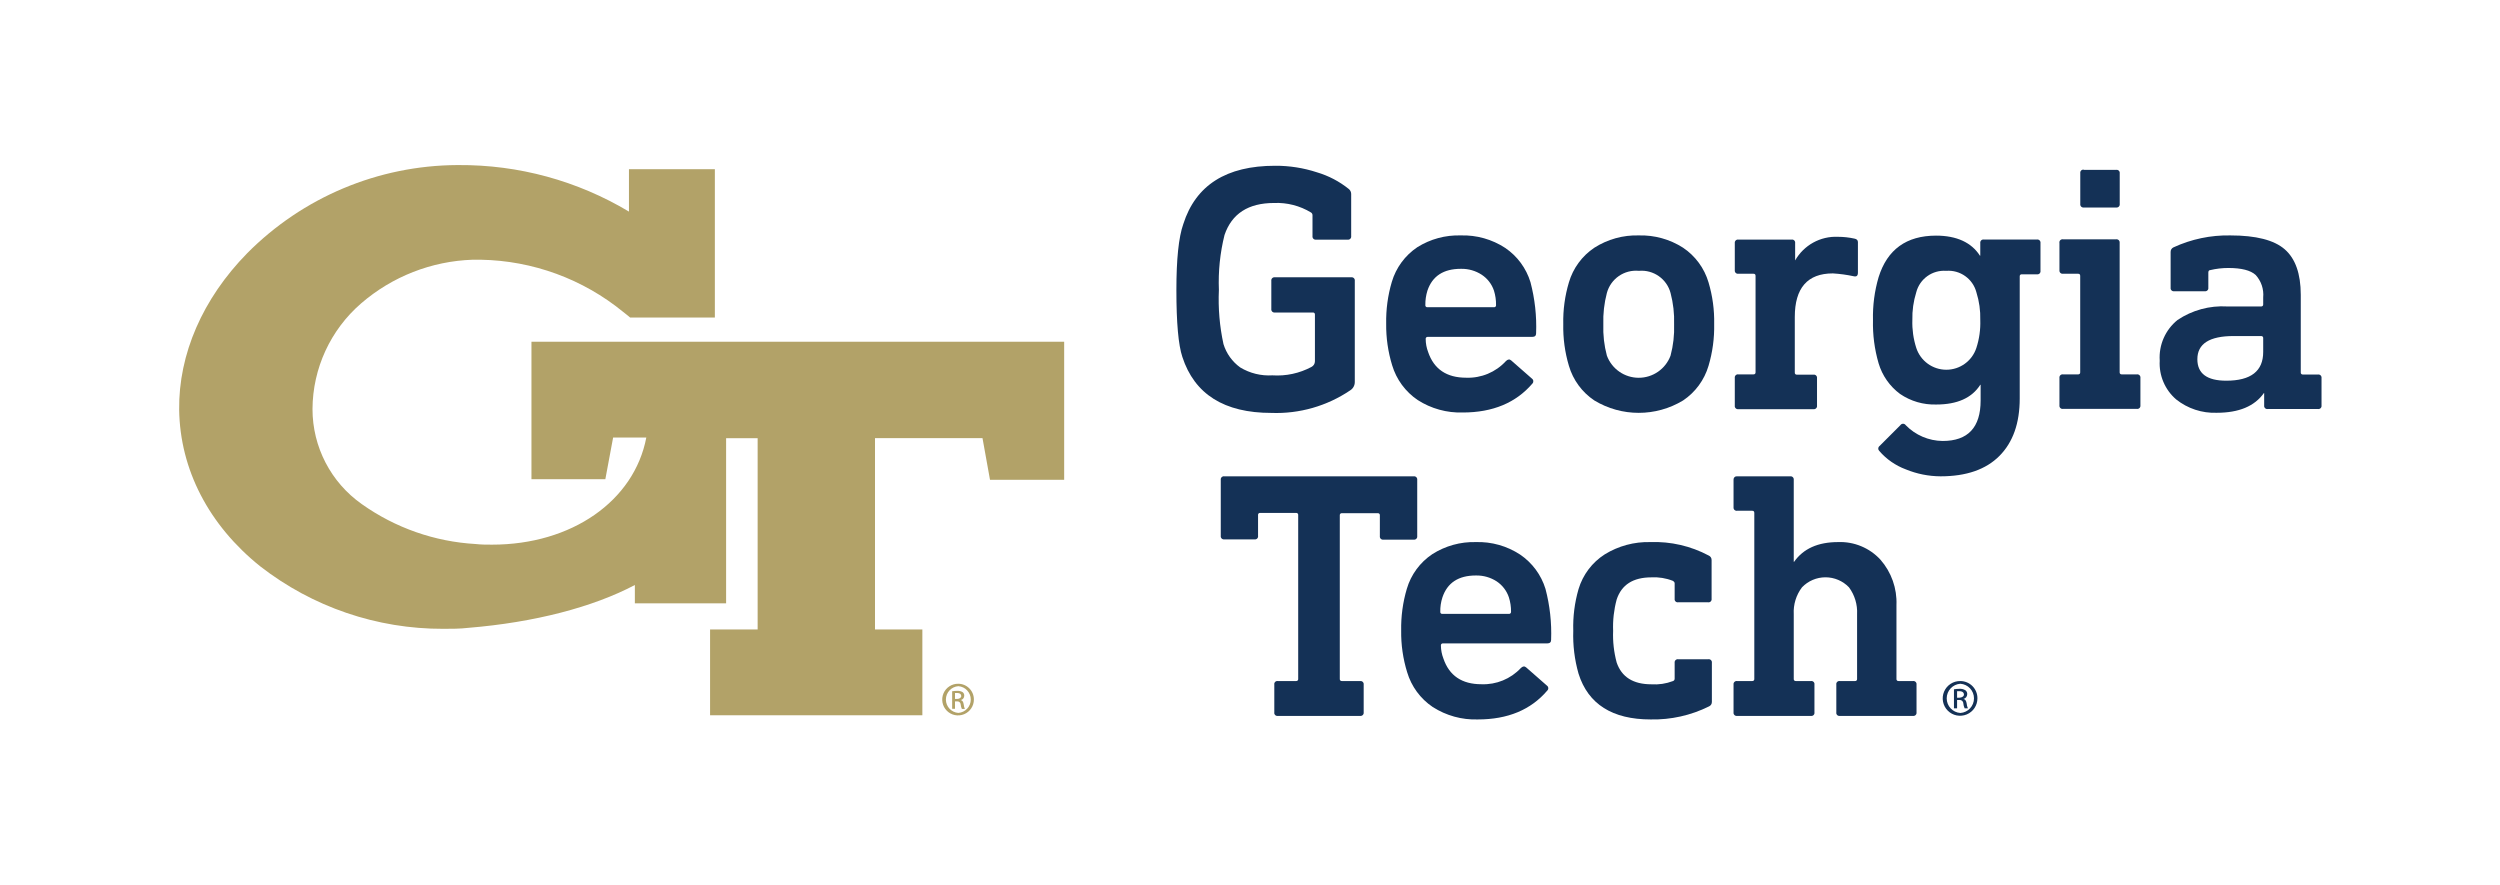
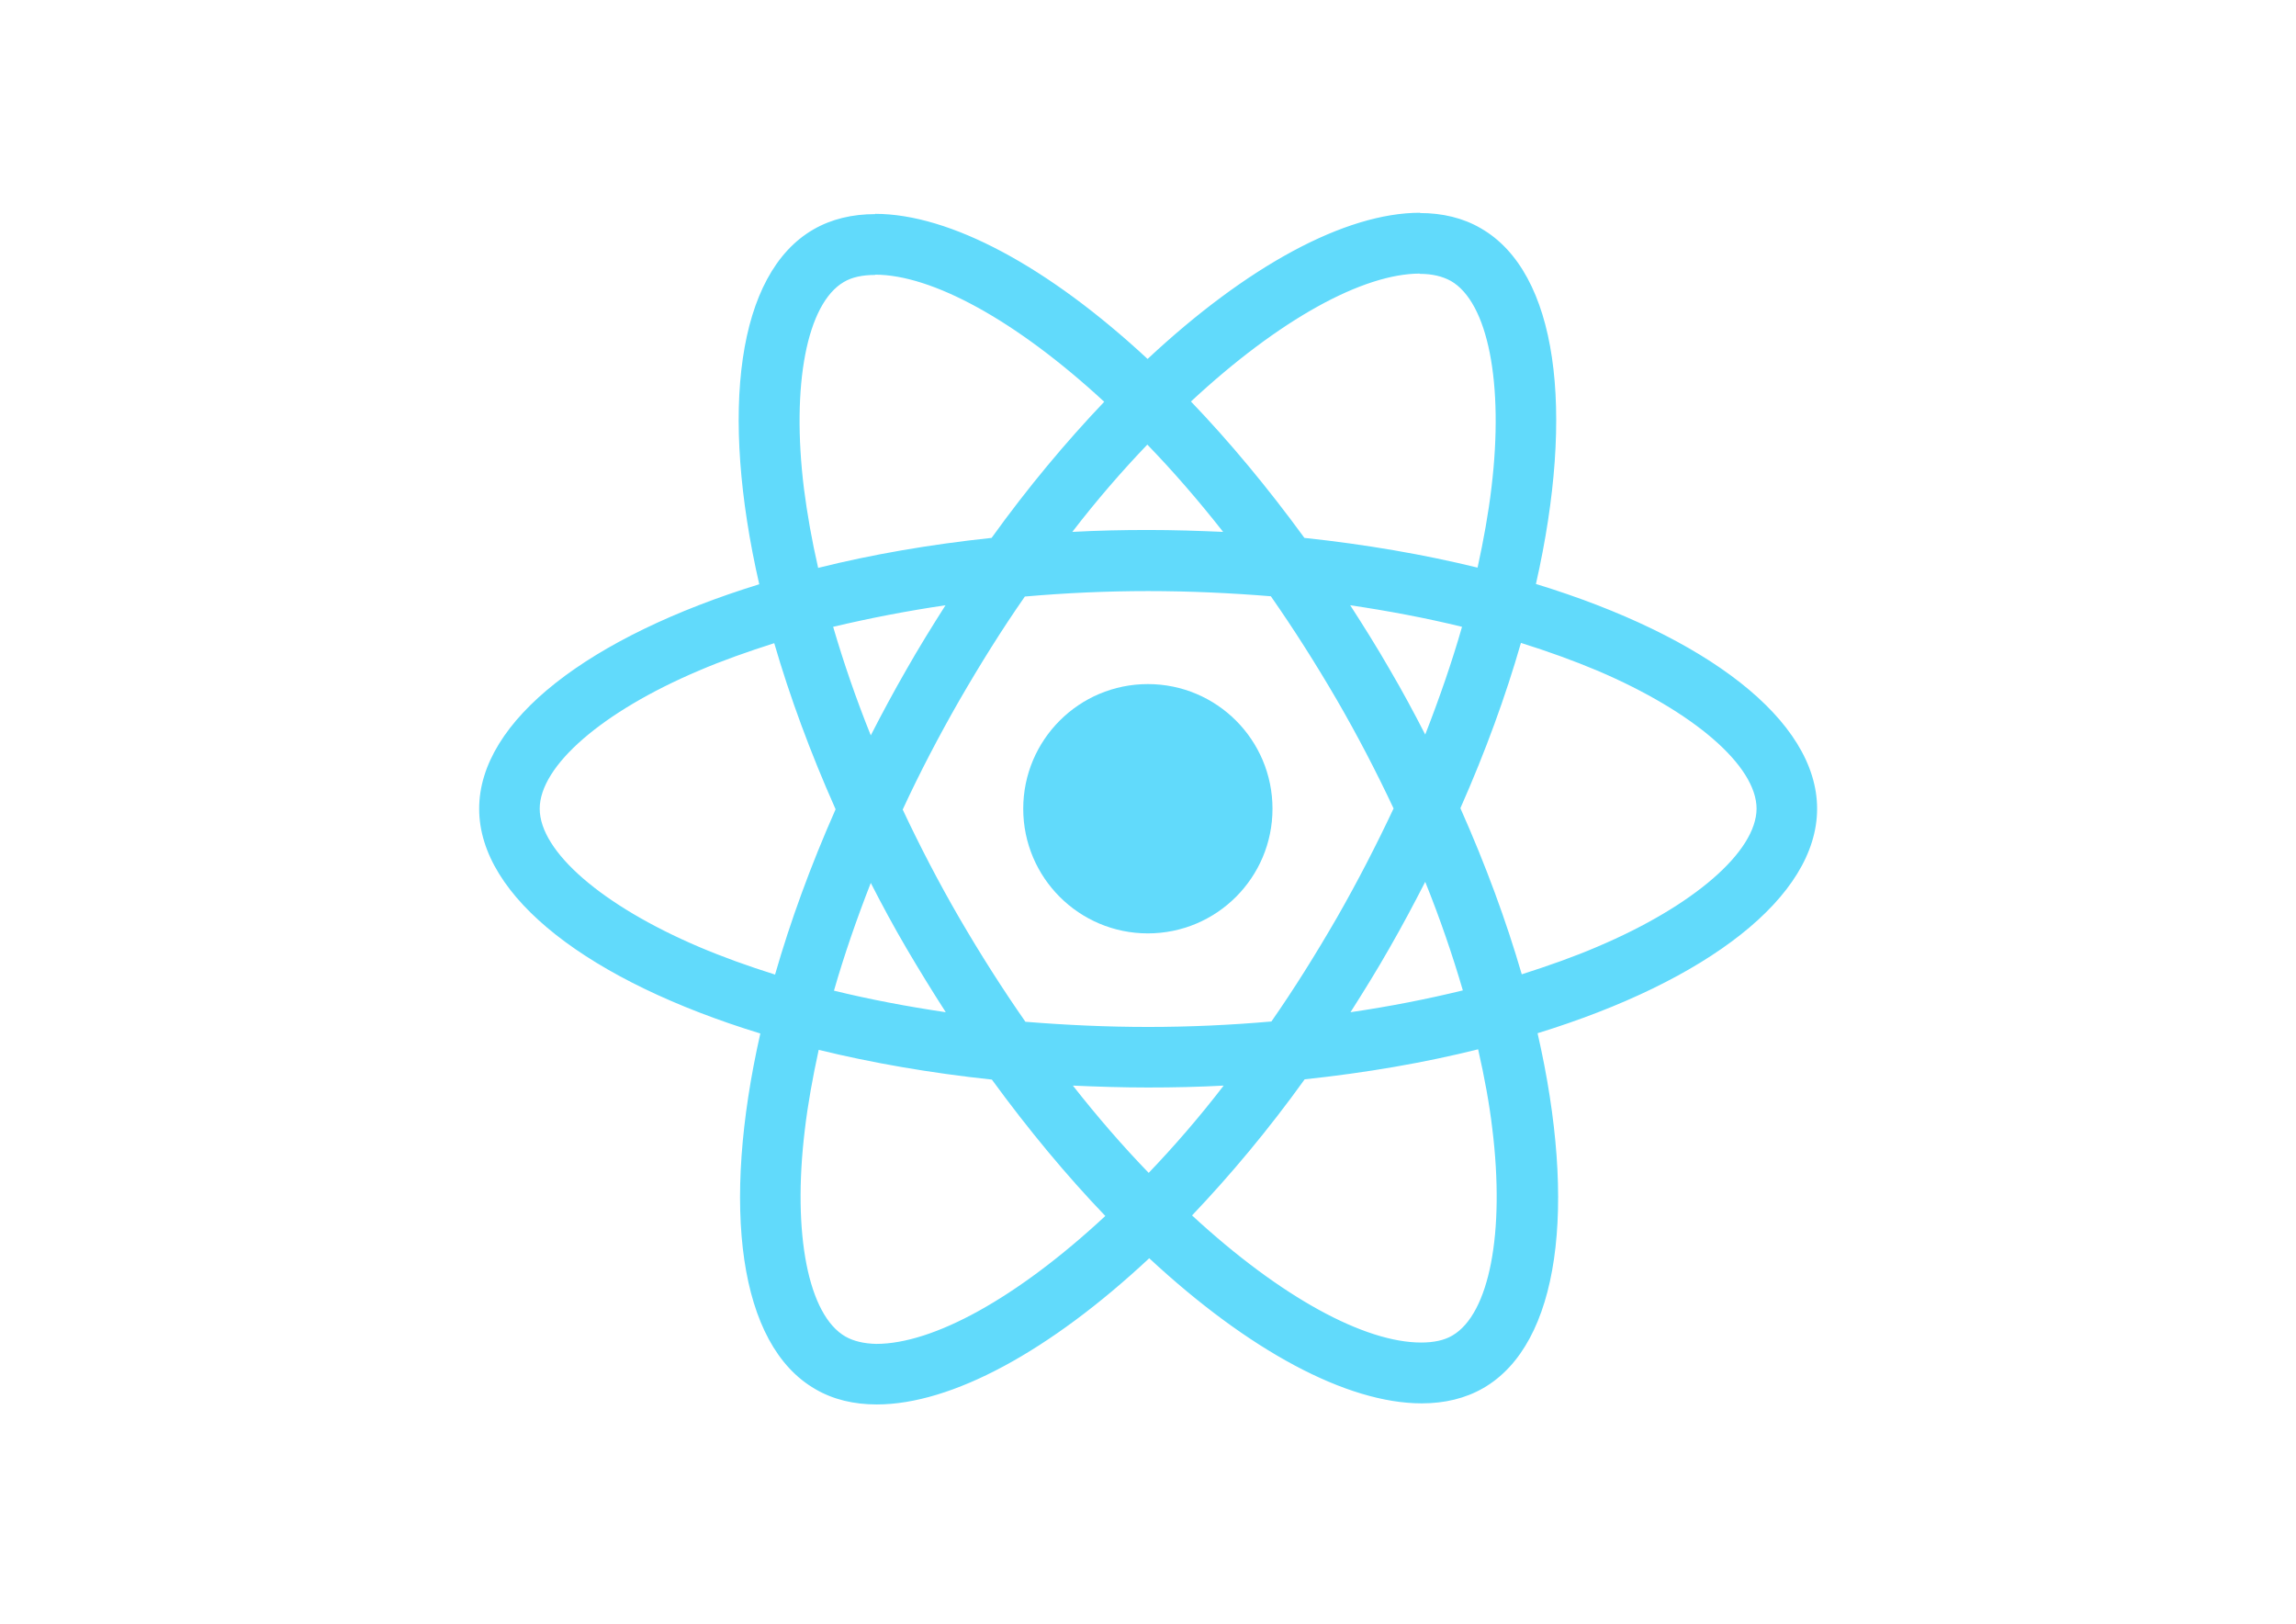
- <svg xmlns="http://www.w3.org/2000/svg" id="Layer_1" data-name="Layer 1" viewBox="0 0 360 127.37">
-   <defs>
-     <style>.cls-1{fill:#143156;}.cls-2{fill:#b2a268;}</style>
-   </defs>
-   <path class="cls-1" d="M176.31,68.59h27.26a.45.45,0,0,1,.51.5V77.2a.45.45,0,0,1-.51.51h-4.36a.45.45,0,0,1-.51-.51v-3a.27.27,0,0,0-.3-.3h-5.17a.27.27,0,0,0-.3.3V97.77a.27.27,0,0,0,.3.3h2.64a.45.45,0,0,1,.5.51v4a.45.45,0,0,1-.5.51H184a.44.44,0,0,1-.5-.51v-4a.44.44,0,0,1,.5-.51h2.64a.27.27,0,0,0,.3-.3V74.16a.27.27,0,0,0-.3-.3h-5.17a.27.27,0,0,0-.31.3v3a.44.44,0,0,1-.5.51h-4.36a.45.45,0,0,1-.51-.51V69.09A.45.45,0,0,1,176.31,68.59Z" />
-   <path class="cls-1" d="M212.52,78.06a11,11,0,0,1,6.38,1.8,9.26,9.26,0,0,1,3.65,4.94,25.12,25.12,0,0,1,.81,7.35c0,.33-.19.5-.56.5h-15a.27.27,0,0,0-.31.31,5.34,5.34,0,0,0,.36,1.87q1.26,3.7,5.47,3.7A7.37,7.37,0,0,0,219,96.2c.27-.27.53-.3.76-.1l3,2.63a.46.46,0,0,1,.05.71q-3.54,4.16-10,4.16a11.33,11.33,0,0,1-6.51-1.8,9.2,9.2,0,0,1-3.67-5,19.37,19.37,0,0,1-.86-6,19.91,19.91,0,0,1,.81-6,9.08,9.08,0,0,1,3.67-5A11.12,11.12,0,0,1,212.52,78.06Zm0,4.81q-3.75,0-4.81,3.15a6.3,6.3,0,0,0-.31,2.07.27.27,0,0,0,.31.31h9.57a.28.28,0,0,0,.31-.31,6.58,6.58,0,0,0-.31-2.07,4.45,4.45,0,0,0-1.77-2.31A5.29,5.29,0,0,0,212.57,82.87Z" />
-   <path class="cls-1" d="M237.65,78.06A16.59,16.59,0,0,1,246.06,80a.68.68,0,0,1,.41.66v5.57a.44.44,0,0,1-.51.5h-4.31a.44.44,0,0,1-.5-.5V84c0-.14-.09-.25-.26-.36a7.31,7.31,0,0,0-3.09-.5q-3.95,0-5,3.19a15.05,15.05,0,0,0-.51,4.51,15.24,15.24,0,0,0,.51,4.56q1.07,3.14,5,3.14a7.32,7.32,0,0,0,3.09-.46.35.35,0,0,0,.26-.35V95.44a.45.45,0,0,1,.5-.51H246a.45.45,0,0,1,.51.51v5.62a.68.68,0,0,1-.41.66,18,18,0,0,1-8.41,1.88c-5.5,0-9-2.2-10.38-6.59a20.08,20.08,0,0,1-.76-6.18,19.46,19.46,0,0,1,.76-6,9,9,0,0,1,3.77-5A11.91,11.91,0,0,1,237.65,78.06Z" />
-   <path class="cls-1" d="M250.14,68.59h7.65a.45.45,0,0,1,.51.5V80.9h.05q2-2.84,6.33-2.84a7.87,7.87,0,0,1,6.1,2.53,9.33,9.33,0,0,1,2.31,6.54V97.77a.27.27,0,0,0,.3.3h2.08a.45.45,0,0,1,.51.51v4a.45.45,0,0,1-.51.51H264.93a.44.44,0,0,1-.5-.51v-4a.44.44,0,0,1,.5-.51h2.18a.27.27,0,0,0,.31-.3V88.45a6,6,0,0,0-1.17-3.88,4.69,4.69,0,0,0-6.76,0,5.88,5.88,0,0,0-1.19,3.88v9.32a.27.27,0,0,0,.3.3h2.18a.44.44,0,0,1,.5.51v4a.44.44,0,0,1-.5.51H250.14a.45.45,0,0,1-.51-.51v-4a.45.45,0,0,1,.51-.51h2.18a.27.27,0,0,0,.3-.3V73.86c0-.21-.1-.31-.3-.31h-2.18a.45.45,0,0,1-.51-.5v-4A.45.45,0,0,1,250.14,68.59Z" />
-   <path class="cls-1" d="M282.29,98.07h0a2.5,2.5,0,1,0,2.46,2.49A2.47,2.47,0,0,0,282.28,98.07Zm0,4.6a2.11,2.11,0,0,1,0-4.21h0a2.11,2.11,0,0,1,0,4.21Z" />
-   <path class="cls-1" d="M282.73,100.65v0a.7.7,0,0,0,.55-.68.65.65,0,0,0-.26-.57,1.45,1.45,0,0,0-.86-.21,4.37,4.37,0,0,0-.79.07V102h.45v-1.2h.31a.52.52,0,0,1,.59.49,2,2,0,0,0,.19.71h.47a2,2,0,0,1-.18-.69C283.14,100.92,283,100.69,282.73,100.65Zm-.59-.18h-.32v-.94l.32,0c.49,0,.67.24.67.49S282.5,100.47,282.14,100.47Z" />
-   <path class="cls-1" d="M183.63,23.87a19,19,0,0,1,6,.94,13.38,13.38,0,0,1,4.59,2.4.92.92,0,0,1,.35.71V34a.45.45,0,0,1-.51.51H189.5A.45.45,0,0,1,189,34V31a.46.46,0,0,0-.21-.4,9.48,9.48,0,0,0-5.32-1.37q-5.57,0-7.14,4.61a28.09,28.09,0,0,0-.81,7.9,30.32,30.32,0,0,0,.66,7.81,6.5,6.5,0,0,0,2.41,3.36,8,8,0,0,0,4.63,1.14,10.49,10.49,0,0,0,5.63-1.21.92.92,0,0,0,.5-.81V45.3a.27.27,0,0,0-.3-.3h-5.47a.45.45,0,0,1-.51-.51V40.44a.45.45,0,0,1,.51-.51h11a.45.45,0,0,1,.51.51V55a1.4,1.4,0,0,1-.66,1.21,19,19,0,0,1-11.35,3.25q-10.19,0-12.82-8.06-.86-2.58-.86-9.63c0-4.42.32-7.6,1-9.52Q173.08,23.86,183.63,23.87Z" />
-   <path class="cls-1" d="M210.36,33.9a11.07,11.07,0,0,1,6.39,1.8,9.21,9.21,0,0,1,3.64,4.94A25.09,25.09,0,0,1,221.2,48c0,.34-.18.51-.55.51H205.6a.27.27,0,0,0-.3.3,5.33,5.33,0,0,0,.35,1.88c.84,2.47,2.67,3.7,5.47,3.7A7.39,7.39,0,0,0,216.85,52c.27-.27.52-.31.76-.1l3,2.63a.47.47,0,0,1,.05.71q-3.56,4.15-10,4.16a11.39,11.39,0,0,1-6.52-1.8,9.25,9.25,0,0,1-3.67-5,19.67,19.67,0,0,1-.86-6,19.91,19.91,0,0,1,.81-6,9.13,9.13,0,0,1,3.67-5A11.15,11.15,0,0,1,210.36,33.9Zm0,4.81q-3.75,0-4.81,3.14a6.65,6.65,0,0,0-.3,2.08.27.27,0,0,0,.3.31h9.58a.27.27,0,0,0,.3-.31,6.65,6.65,0,0,0-.3-2.08,4.43,4.43,0,0,0-1.78-2.3A5.27,5.27,0,0,0,210.41,38.71Z" />
-   <path class="cls-1" d="M236,33.9a11.24,11.24,0,0,1,6.36,1.77,9.13,9.13,0,0,1,3.67,5,19.55,19.55,0,0,1,.81,6,19.64,19.64,0,0,1-.81,6,9.11,9.11,0,0,1-3.67,5,12.34,12.34,0,0,1-12.77,0,9.06,9.06,0,0,1-3.67-5,19.64,19.64,0,0,1-.81-6,19.55,19.55,0,0,1,.81-6,9.08,9.08,0,0,1,3.67-5A11.3,11.3,0,0,1,236,33.9ZM236,39a4.34,4.34,0,0,0-4.61,3.19,15.65,15.65,0,0,0-.51,4.51,15.37,15.37,0,0,0,.51,4.51,4.89,4.89,0,0,0,9.17,0,15.37,15.37,0,0,0,.51-4.51,15.65,15.65,0,0,0-.51-4.51A4.32,4.32,0,0,0,236,39Z" />
-   <path class="cls-1" d="M264.66,34.1a11.12,11.12,0,0,1,2.38.26c.33.06.5.23.5.5v4.41c0,.44-.2.61-.61.51a19.91,19.91,0,0,0-3-.41c-3.65,0-5.48,2.1-5.48,6.28v8a.27.27,0,0,0,.31.3h2.38a.45.45,0,0,1,.51.51v3.95a.45.45,0,0,1-.51.51H250.32a.45.45,0,0,1-.51-.51V54.42a.45.45,0,0,1,.51-.51h2.18a.27.27,0,0,0,.3-.3V39.73c0-.21-.1-.31-.3-.31h-2.18a.45.45,0,0,1-.51-.5V35a.45.45,0,0,1,.51-.5H258a.44.44,0,0,1,.5.5V37.5h0A6.75,6.75,0,0,1,264.66,34.1Z" />
-   <path class="cls-1" d="M278.78,33.93c3,0,5.12,1,6.33,2.89h.05V35a.45.45,0,0,1,.51-.51h7.65a.45.45,0,0,1,.51.51v4a.44.44,0,0,1-.51.5h-2.18a.27.27,0,0,0-.3.31V57.39q0,5.32-2.92,8.26t-8.48,2.94a13.31,13.31,0,0,1-5-1,9.34,9.34,0,0,1-3.83-2.66.47.47,0,0,1,.05-.71l3-3a.46.46,0,0,1,.76,0,7.52,7.52,0,0,0,5.32,2.28q5.47,0,5.47-5.83V55.41h-.05c-1.21,1.9-3.33,2.84-6.33,2.84a8.78,8.78,0,0,1-5.22-1.52,8.49,8.49,0,0,1-3.09-4.41,20.34,20.34,0,0,1-.81-6.23,20.22,20.22,0,0,1,.81-6.18Q272.39,33.94,278.78,33.93ZM280.25,39a4.14,4.14,0,0,0-4.31,3.09,12.43,12.43,0,0,0-.56,4,11.85,11.85,0,0,0,.56,4,4.55,4.55,0,0,0,8.66,0,11.61,11.61,0,0,0,.56-4,12.16,12.16,0,0,0-.56-4A4.16,4.16,0,0,0,280.25,39Z" />
-   <path class="cls-1" d="M297.07,34.46h7.65a.45.45,0,0,1,.51.5V53.61a.27.27,0,0,0,.3.3h2.18a.45.45,0,0,1,.51.51v3.95a.45.45,0,0,1-.51.51H297.07a.45.45,0,0,1-.51-.51V54.42a.45.45,0,0,1,.51-.51h2.18a.27.27,0,0,0,.3-.3V39.73c0-.21-.1-.31-.3-.31h-2.18a.45.45,0,0,1-.51-.5V35A.45.45,0,0,1,297.07,34.46Zm3-10h4.66a.44.44,0,0,1,.51.5v4.41a.45.45,0,0,1-.51.51h-4.66a.45.45,0,0,1-.51-.51V24.93A.44.44,0,0,1,300.06,24.43Z" />
-   <path class="cls-1" d="M321.18,33.9q5.52,0,7.82,2t2.31,6.53v11.2a.27.27,0,0,0,.3.3h2.18a.45.45,0,0,1,.51.51v3.95a.45.45,0,0,1-.51.51h-7.24a.45.45,0,0,1-.51-.51V56.6H326q-2,2.84-6.79,2.84a8.85,8.85,0,0,1-5.85-1.93A6.83,6.83,0,0,1,311,51.94a6.94,6.94,0,0,1,2.56-5.86,11.62,11.62,0,0,1,7.17-1.95h4.87a.27.27,0,0,0,.3-.3v-1a4.21,4.21,0,0,0-1.09-3.24q-1.1-1-3.93-1a11.25,11.25,0,0,0-2.63.31c-.17,0-.25.15-.25.35v2.18a.45.45,0,0,1-.51.51h-4.41a.45.45,0,0,1-.51-.51V36.28a.7.7,0,0,1,.41-.66A18.65,18.65,0,0,1,321.18,33.9Zm4.46,14.49h-4q-5.22,0-5.22,3.34,0,3.09,4.16,3.09,5.33,0,5.32-4.15v-2A.27.27,0,0,0,325.64,48.39Z" />
-   <path class="cls-2" d="M138,98.46h0a2.28,2.28,0,1,0,2.24,2.27A2.26,2.26,0,0,0,137.94,98.46Zm0,4.2a1.93,1.93,0,0,1,0-3.85h0a1.93,1.93,0,0,1,0,3.85Z" />
-   <path class="cls-2" d="M138.35,100.81v0a.63.63,0,0,0,.5-.62.6.6,0,0,0-.23-.52,1.38,1.38,0,0,0-.79-.19,4.63,4.63,0,0,0-.72.06v2.53h.41V101h.28a.47.47,0,0,1,.54.45,1.85,1.85,0,0,0,.17.64h.43a2.07,2.07,0,0,1-.16-.62C138.73,101.05,138.57,100.85,138.35,100.81Zm-.54-.16h-.29v-.86l.29,0c.45,0,.61.22.61.45S138.14,100.65,137.81,100.65Z" />
-   <path class="cls-2" d="M66,24.36h0Z" />
-   <path class="cls-2" d="M76.53,49.21V69H87.17l1.12-6h4.78C91.32,72.16,82.3,78.43,70.86,78.43c-.78,0-1.57,0-2.36-.09A31.4,31.4,0,0,1,52.11,72.6,16.73,16.73,0,0,1,45,58.89a20.25,20.25,0,0,1,7-15.2A25.88,25.88,0,0,1,68.06,37.4c.38,0,.77,0,1.16,0a33.31,33.31,0,0,1,20.51,7.51c.29.24.36.29.43.34a4.36,4.36,0,0,1,.41.33l.16.14h12.21V24.36H90.57v6.11A47.15,47.15,0,0,0,66,23.77h-.17a42.89,42.89,0,0,0-30.24,12.7C29.19,43,25.7,51,25.8,59c.12,8.6,4.26,16.61,11.67,22.55a42.72,42.72,0,0,0,26.36,9c1.19,0,2.4,0,3.59-.14,9.57-.78,18-3,24-6.17l0,2.64h13.14V63.1h4.54V90.64h-6.85V103h30.57V90.64H126V63.09h15.48l1.08,6h10.68V49.21ZM66,24.36h0Z" />
+ <svg xmlns="http://www.w3.org/2000/svg" viewBox="0 0 841.9 595.3">
+   <g fill="#61DAFB">
+     <path d="M666.3 296.5c0-32.5-40.7-63.3-103.1-82.4 14.4-63.6 8-114.2-20.2-130.4-6.5-3.8-14.1-5.6-22.4-5.6v22.3c4.6 0 8.3.9 11.4 2.6 13.6 7.8 19.5 37.5 14.9 75.7-1.1 9.4-2.9 19.3-5.1 29.4-19.6-4.8-41-8.5-63.5-10.9-13.5-18.5-27.5-35.3-41.6-50 32.6-30.3 63.2-46.9 84-46.9V78c-27.5 0-63.5 19.6-99.9 53.6-36.4-33.8-72.4-53.2-99.9-53.2v22.3c20.7 0 51.4 16.5 84 46.6-14 14.7-28 31.4-41.3 49.9-22.6 2.4-44 6.1-63.6 11-2.3-10-4-19.7-5.2-29-4.7-38.2 1.1-67.9 14.6-75.8 3-1.8 6.9-2.6 11.5-2.6V78.5c-8.4 0-16 1.8-22.6 5.6-28.1 16.2-34.4 66.7-19.9 130.1-62.2 19.2-102.7 49.9-102.7 82.3 0 32.5 40.7 63.3 103.1 82.4-14.4 63.6-8 114.2 20.2 130.4 6.5 3.8 14.1 5.6 22.5 5.6 27.5 0 63.5-19.6 99.9-53.6 36.4 33.8 72.4 53.2 99.9 53.2 8.4 0 16-1.8 22.6-5.6 28.1-16.2 34.4-66.7 19.9-130.1 62-19.1 102.5-49.9 102.5-82.3zm-130.2-66.7c-3.7 12.9-8.3 26.2-13.5 39.5-4.1-8-8.4-16-13.1-24-4.6-8-9.5-15.8-14.4-23.4 14.2 2.1 27.9 4.7 41 7.9zm-45.8 106.5c-7.8 13.5-15.8 26.3-24.1 38.2-14.9 1.3-30 2-45.2 2-15.1 0-30.2-.7-45-1.9-8.3-11.9-16.4-24.6-24.2-38-7.6-13.1-14.5-26.4-20.8-39.8 6.2-13.4 13.2-26.8 20.7-39.9 7.8-13.5 15.8-26.3 24.1-38.2 14.9-1.3 30-2 45.2-2 15.1 0 30.2.7 45 1.9 8.3 11.9 16.4 24.6 24.2 38 7.6 13.1 14.5 26.4 20.8 39.8-6.3 13.4-13.2 26.8-20.7 39.9zm32.3-13c5.4 13.4 10 26.8 13.8 39.8-13.1 3.2-26.9 5.9-41.2 8 4.9-7.7 9.8-15.6 14.4-23.7 4.6-8 8.9-16.1 13-24.1zM421.2 430c-9.3-9.6-18.6-20.3-27.8-32 9 .4 18.2.7 27.5.7 9.4 0 18.7-.2 27.8-.7-9 11.7-18.3 22.4-27.5 32zm-74.4-58.9c-14.2-2.1-27.9-4.7-41-7.9 3.7-12.9 8.3-26.2 13.5-39.5 4.1 8 8.4 16 13.1 24 4.7 8 9.5 15.8 14.4 23.4zM420.7 163c9.3 9.6 18.6 20.3 27.8 32-9-.4-18.2-.7-27.5-.7-9.4 0-18.7.2-27.8.7 9-11.7 18.3-22.4 27.5-32zm-74 58.9c-4.9 7.7-9.8 15.6-14.4 23.7-4.6 8-8.9 16-13 24-5.4-13.4-10-26.8-13.8-39.8 13.1-3.1 26.9-5.8 41.2-7.9zm-90.5 125.2c-35.4-15.1-58.3-34.9-58.3-50.6 0-15.7 22.9-35.6 58.3-50.6 8.6-3.7 18-7 27.7-10.1 5.7 19.6 13.2 40 22.5 60.9-9.2 20.8-16.6 41.1-22.2 60.6-9.9-3.1-19.3-6.5-28-10.2zM310 490c-13.6-7.8-19.5-37.5-14.9-75.7 1.1-9.4 2.9-19.3 5.1-29.4 19.6 4.8 41 8.5 63.5 10.9 13.5 18.5 27.5 35.3 41.6 50-32.6 30.3-63.2 46.9-84 46.9-4.5-.1-8.3-1-11.3-2.7zm237.2-76.2c4.7 38.2-1.1 67.9-14.6 75.8-3 1.8-6.9 2.6-11.5 2.6-20.7 0-51.4-16.5-84-46.6 14-14.7 28-31.4 41.3-49.9 22.6-2.4 44-6.1 63.6-11 2.3 10.1 4.1 19.8 5.2 29.1zm38.5-66.7c-8.6 3.7-18 7-27.7 10.1-5.7-19.6-13.2-40-22.5-60.9 9.2-20.8 16.6-41.1 22.2-60.6 9.9 3.1 19.3 6.5 28.1 10.2 35.4 15.1 58.3 34.9 58.3 50.6-.1 15.7-23 35.6-58.4 50.6zM320.8 78.4z" />
+     <circle cx="420.9" cy="296.5" r="45.7" />
+     <path d="M520.5 78.1z" />
+   </g>
</svg>
